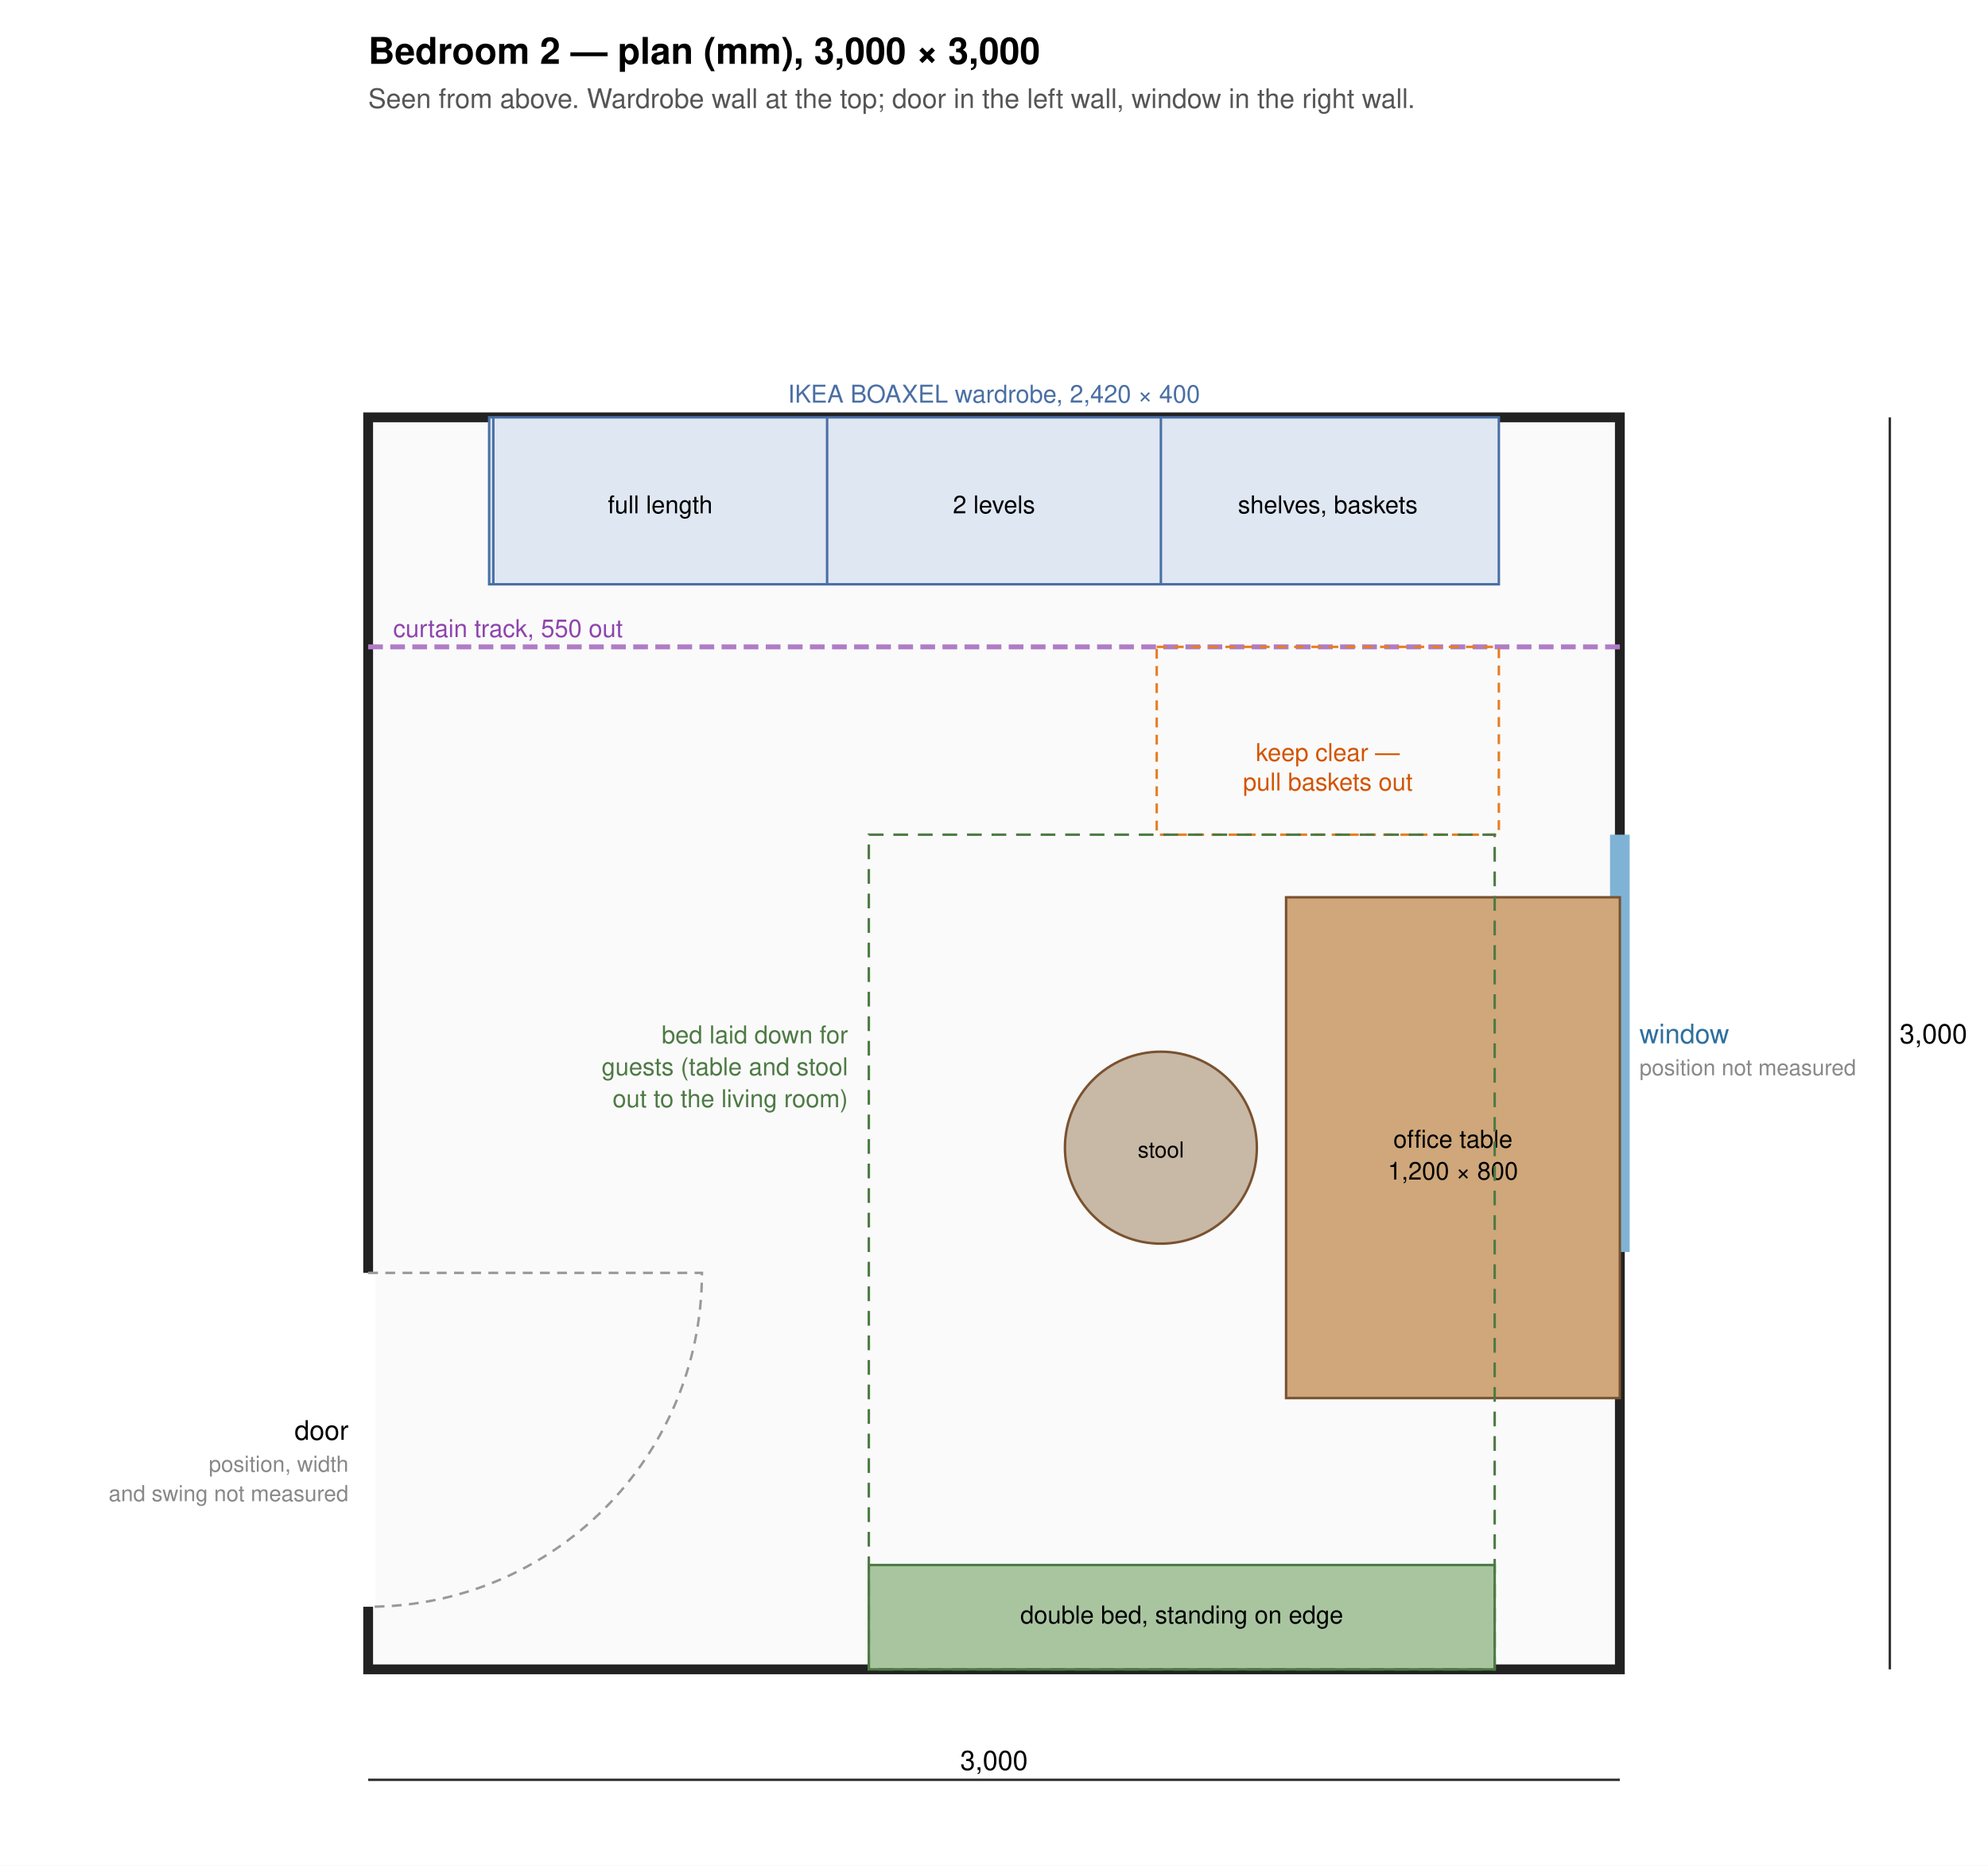
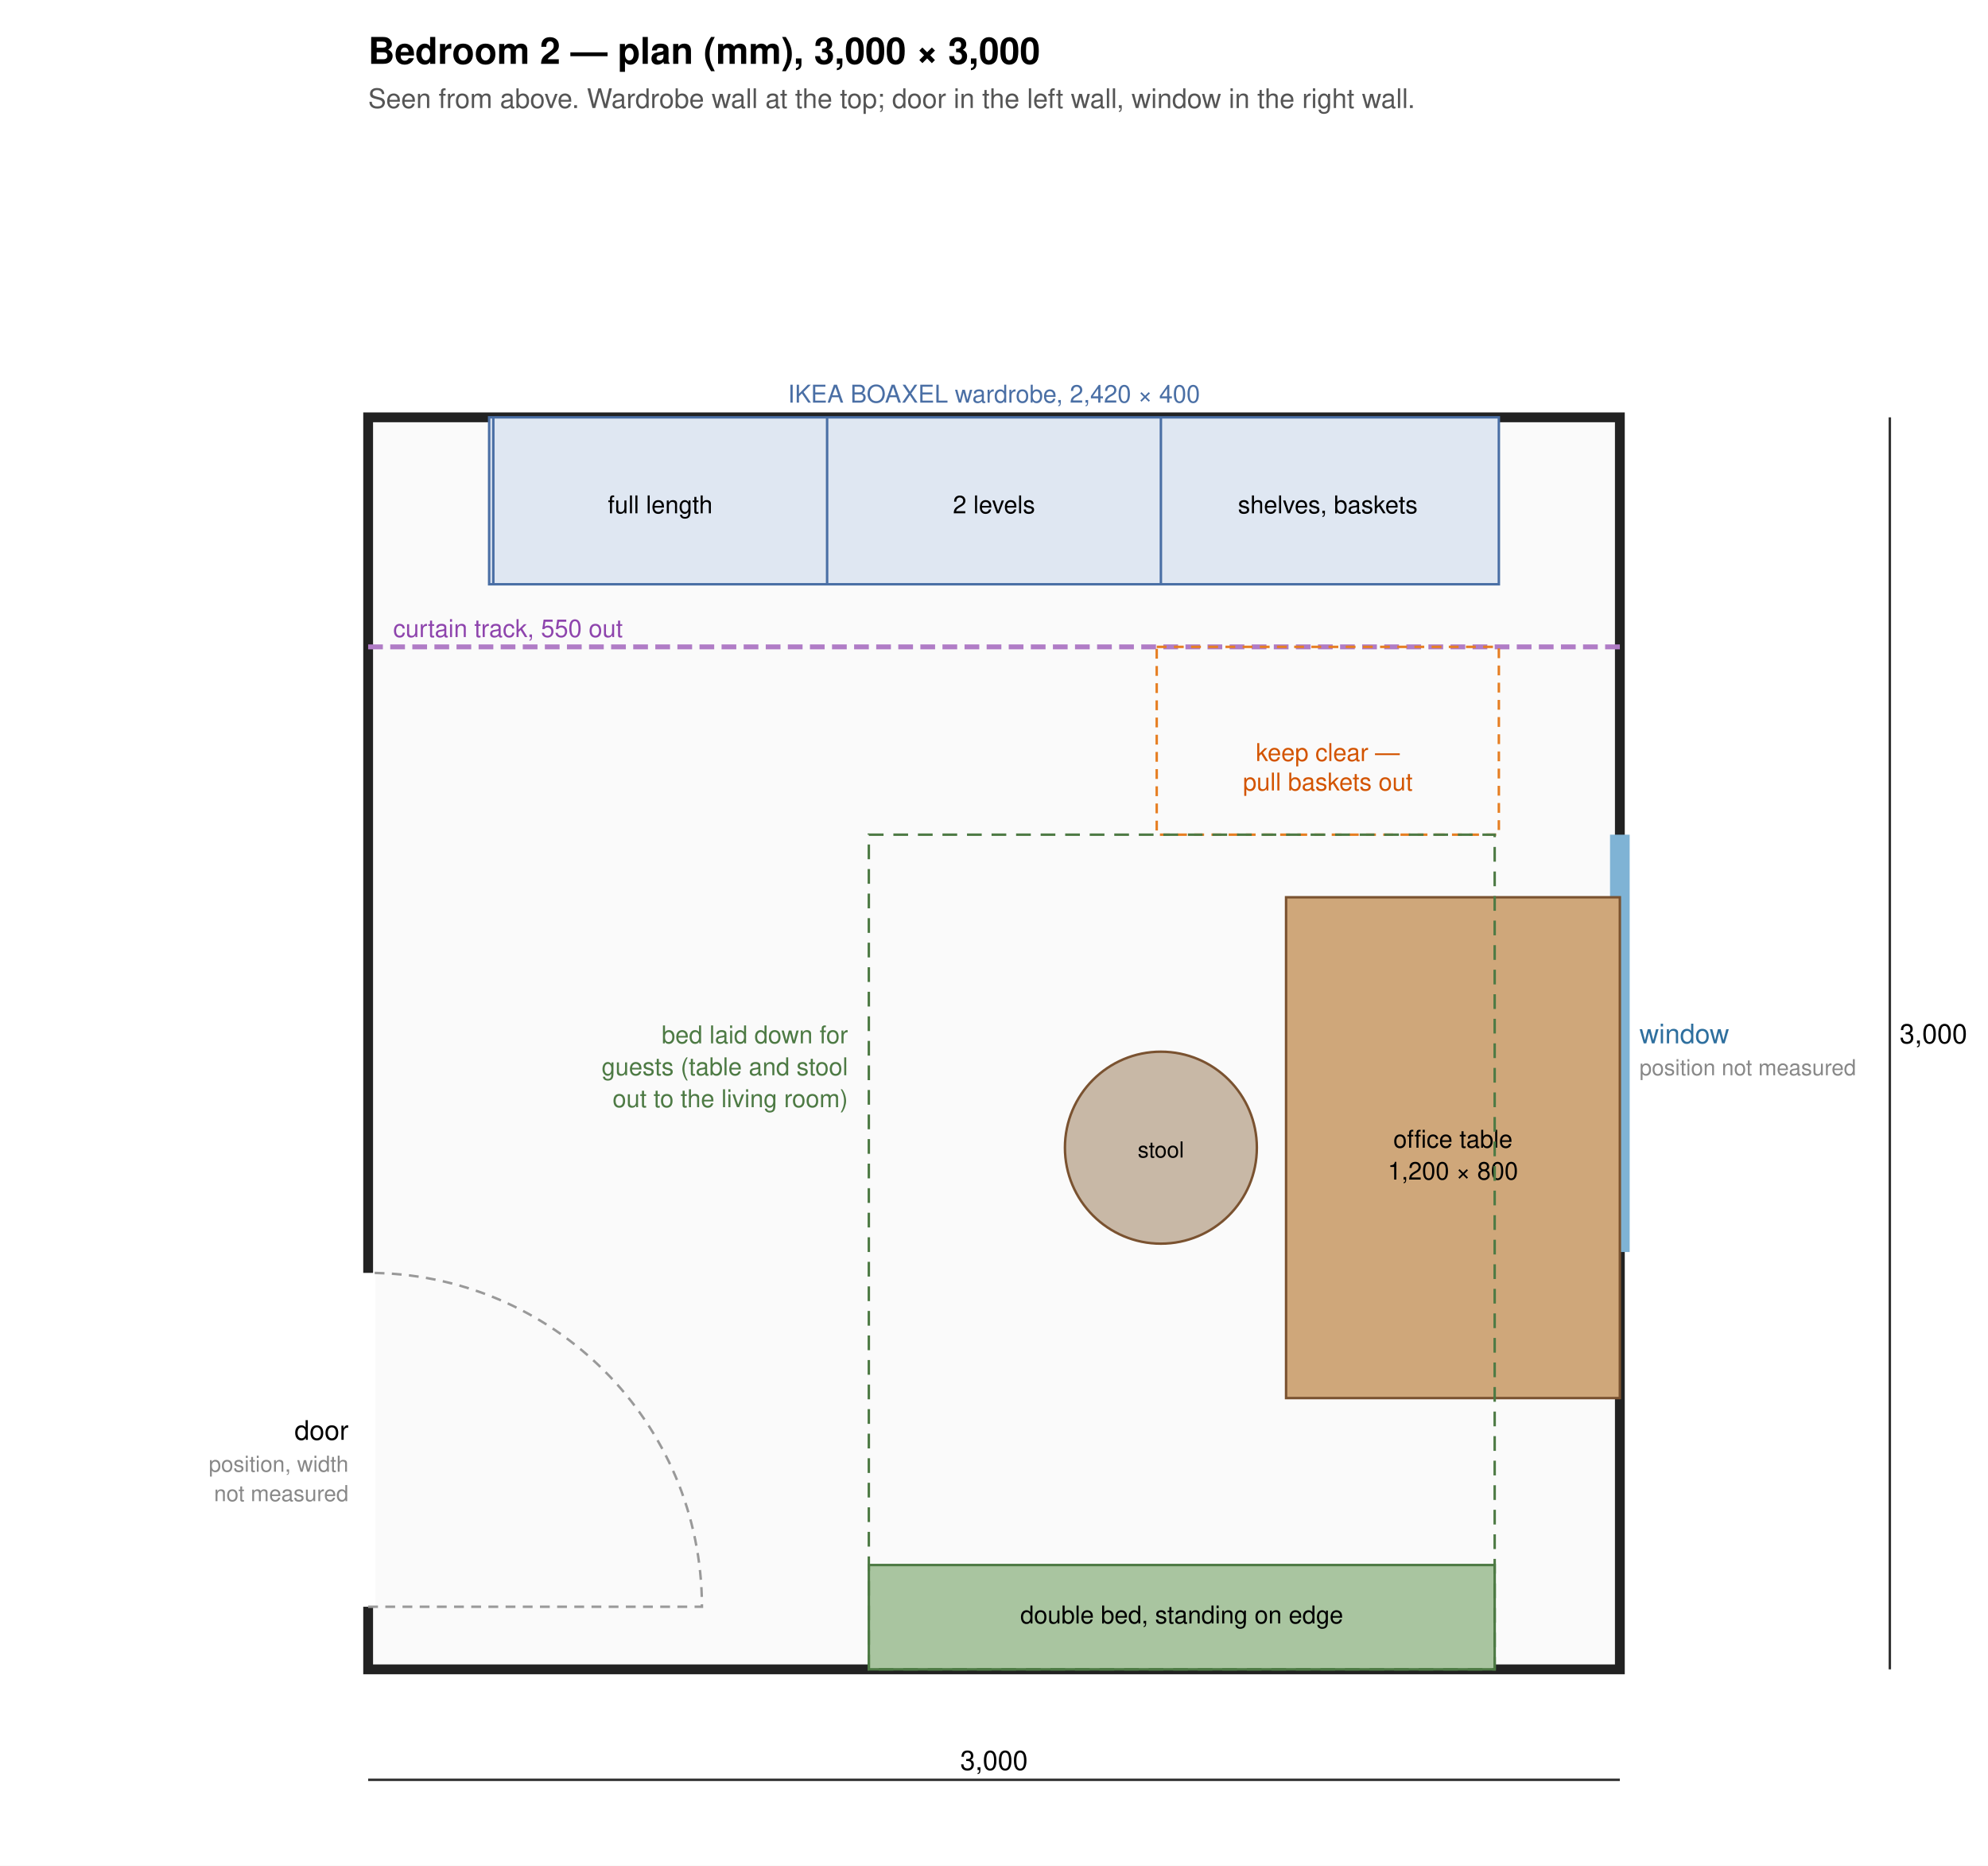
<svg xmlns="http://www.w3.org/2000/svg" viewBox="0 0 810 760" width="810" height="760" font-family="Helvetica, Arial, sans-serif" font-size="11">
  <rect width="810" height="760" fill="#fff" />
  <text x="150" y="26" font-size="15" font-weight="bold">Bedroom 2 — plan (mm), 3,000 × 3,000</text>
  <text x="150" y="44" font-size="11" fill="#555">Seen from above. Wardrobe wall at the top; door in the left wall, window in the right wall.</text>
  <rect x="150.0" y="170.0" width="510" height="510" fill="#fafafa" stroke="#222" stroke-width="4" />
  <line x1="660.0" y1="340.0" x2="660.0" y2="510.0" stroke="#7fb3d5" stroke-width="8" />
  <text x="668.0" y="425.0" fill="#2e6f9e">window</text>
  <text x="668.0" y="438.0" fill="#888" font-size="9">position not measured</text>
  <line x1="150.0" y1="518.5" x2="150.0" y2="654.5" stroke="#fff" stroke-width="6" />
-   <path d="M150.0 518.5 L286.0 518.5 A136.0 136.0 0 0 1 150.0 654.5" fill="none" stroke="#999" stroke-dasharray="4 3" />
+   <path d="M150.0 654.5 L286.0 654.5 A136.0 136.0 0 0 0 150.0 518.5" fill="none" stroke="#999" stroke-dasharray="4 3" />
  <text x="142.0" y="586.5" text-anchor="end">door</text>
  <text x="142.0" y="599.5" text-anchor="end" fill="#888" font-size="9">position, width</text>
-   <text x="142.0" y="611.5" text-anchor="end" fill="#888" font-size="9">and swing not measured</text>
+   <text x="142.0" y="611.5" text-anchor="end" fill="#888" font-size="9">not measured</text>
  <rect x="199.3" y="170.0" width="411.4" height="68.0" fill="#dfe7f2" stroke="#4a6fa5" />
  <line x1="201.0" y1="170.0" x2="201.0" y2="238.0" stroke="#4a6fa5" />
  <text x="269.0" y="209.1" text-anchor="middle" font-size="10">full length</text>
  <line x1="337.0" y1="170.0" x2="337.0" y2="238.0" stroke="#4a6fa5" />
  <text x="405.0" y="209.1" text-anchor="middle" font-size="10">2 levels</text>
  <line x1="473.0" y1="170.0" x2="473.0" y2="238.0" stroke="#4a6fa5" />
  <text x="541.0" y="209.1" text-anchor="middle" font-size="10">shelves, baskets</text>
  <text x="405.0" y="164.0" text-anchor="middle" font-size="10" fill="#4a6fa5">IKEA BOAXEL wardrobe, 2,420 × 400</text>
  <line x1="150.0" y1="263.5" x2="660.0" y2="263.5" stroke="#b07cc6" stroke-width="2" stroke-dasharray="6 3" />
  <text x="160.2" y="259.5" fill="#8e44ad" font-size="10">curtain track, 550 out</text>
  <rect x="471.3" y="263.5" width="139.4" height="76.5" fill="none" stroke="#e67e22" stroke-dasharray="4 3" />
  <text x="541.0" y="310.0" text-anchor="middle" fill="#d35400" font-size="10">keep clear —</text>
  <text x="541.0" y="322.0" text-anchor="middle" fill="#d35400" font-size="10">pull baskets out</text>
  <rect x="524.0" y="365.5" width="136.0" height="204" fill="#cfa77a" stroke="#7a5230" />
  <text x="592.0" y="467.5" text-anchor="middle" font-size="10">office table</text>
  <text x="592.0" y="480.5" text-anchor="middle" font-size="10">1,200 × 800</text>
  <circle cx="473.0" cy="467.5" r="39.1" fill="#c8b8a6" stroke="#7a5230" />
  <text x="473.0" y="471.5" text-anchor="middle" font-size="9">stool</text>
  <rect x="354.0" y="637.5" width="255" height="42.5" fill="#a9c5a0" stroke="#4d7a44" />
  <text x="481.5" y="661.3" text-anchor="middle" font-size="10">double bed, standing on edge</text>
  <rect x="354.0" y="340.0" width="255" height="340.0" fill="none" stroke="#4d7a44" stroke-dasharray="6 4" />
  <text x="345.5" y="425.0" text-anchor="end" fill="#4d7a44" font-size="10">bed laid down for</text>
  <text x="345.5" y="438.0" text-anchor="end" fill="#4d7a44" font-size="10">guests (table and stool</text>
  <text x="345.5" y="451.0" text-anchor="end" fill="#4d7a44" font-size="10">out to the living room)</text>
  <line x1="150.0" y1="725.0" x2="660.0" y2="725.0" stroke="#333" />
  <text x="405.0" y="721.0" text-anchor="middle">3,000</text>
  <line x1="770.0" y1="170.0" x2="770.0" y2="680.0" stroke="#333" />
  <text x="774.0" y="425.0" font-size="11">3,000</text>
</svg>
